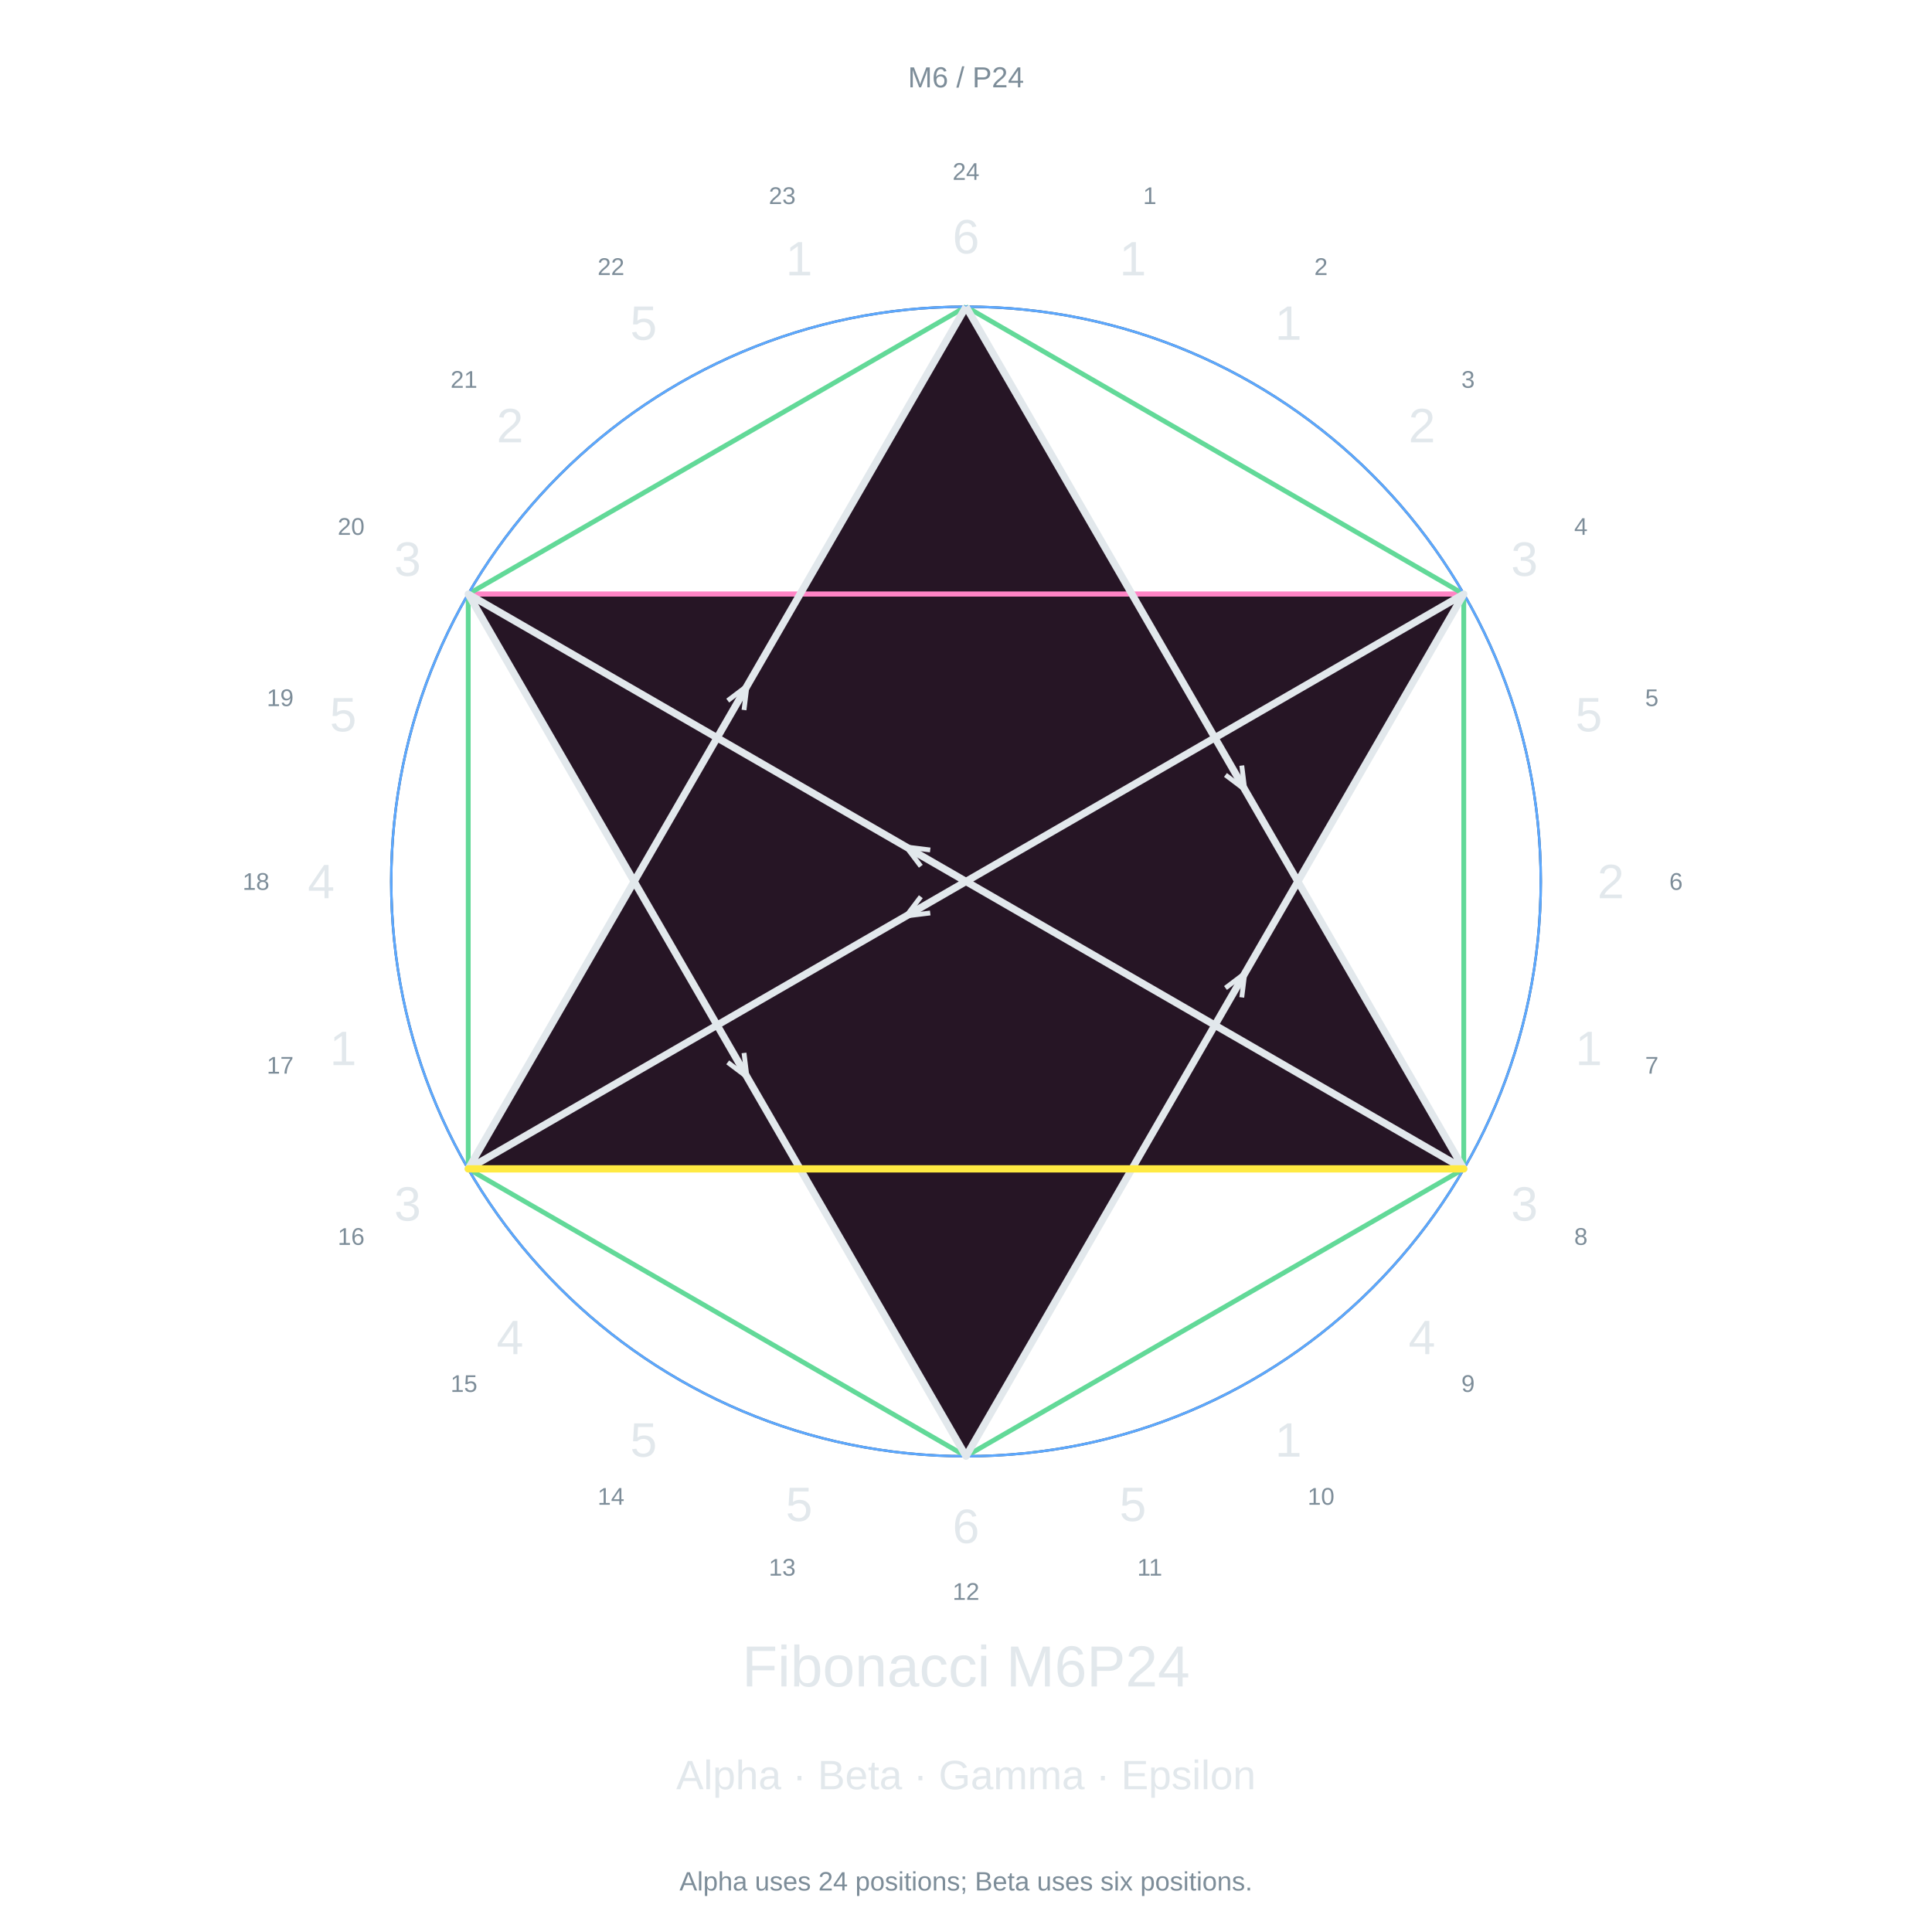
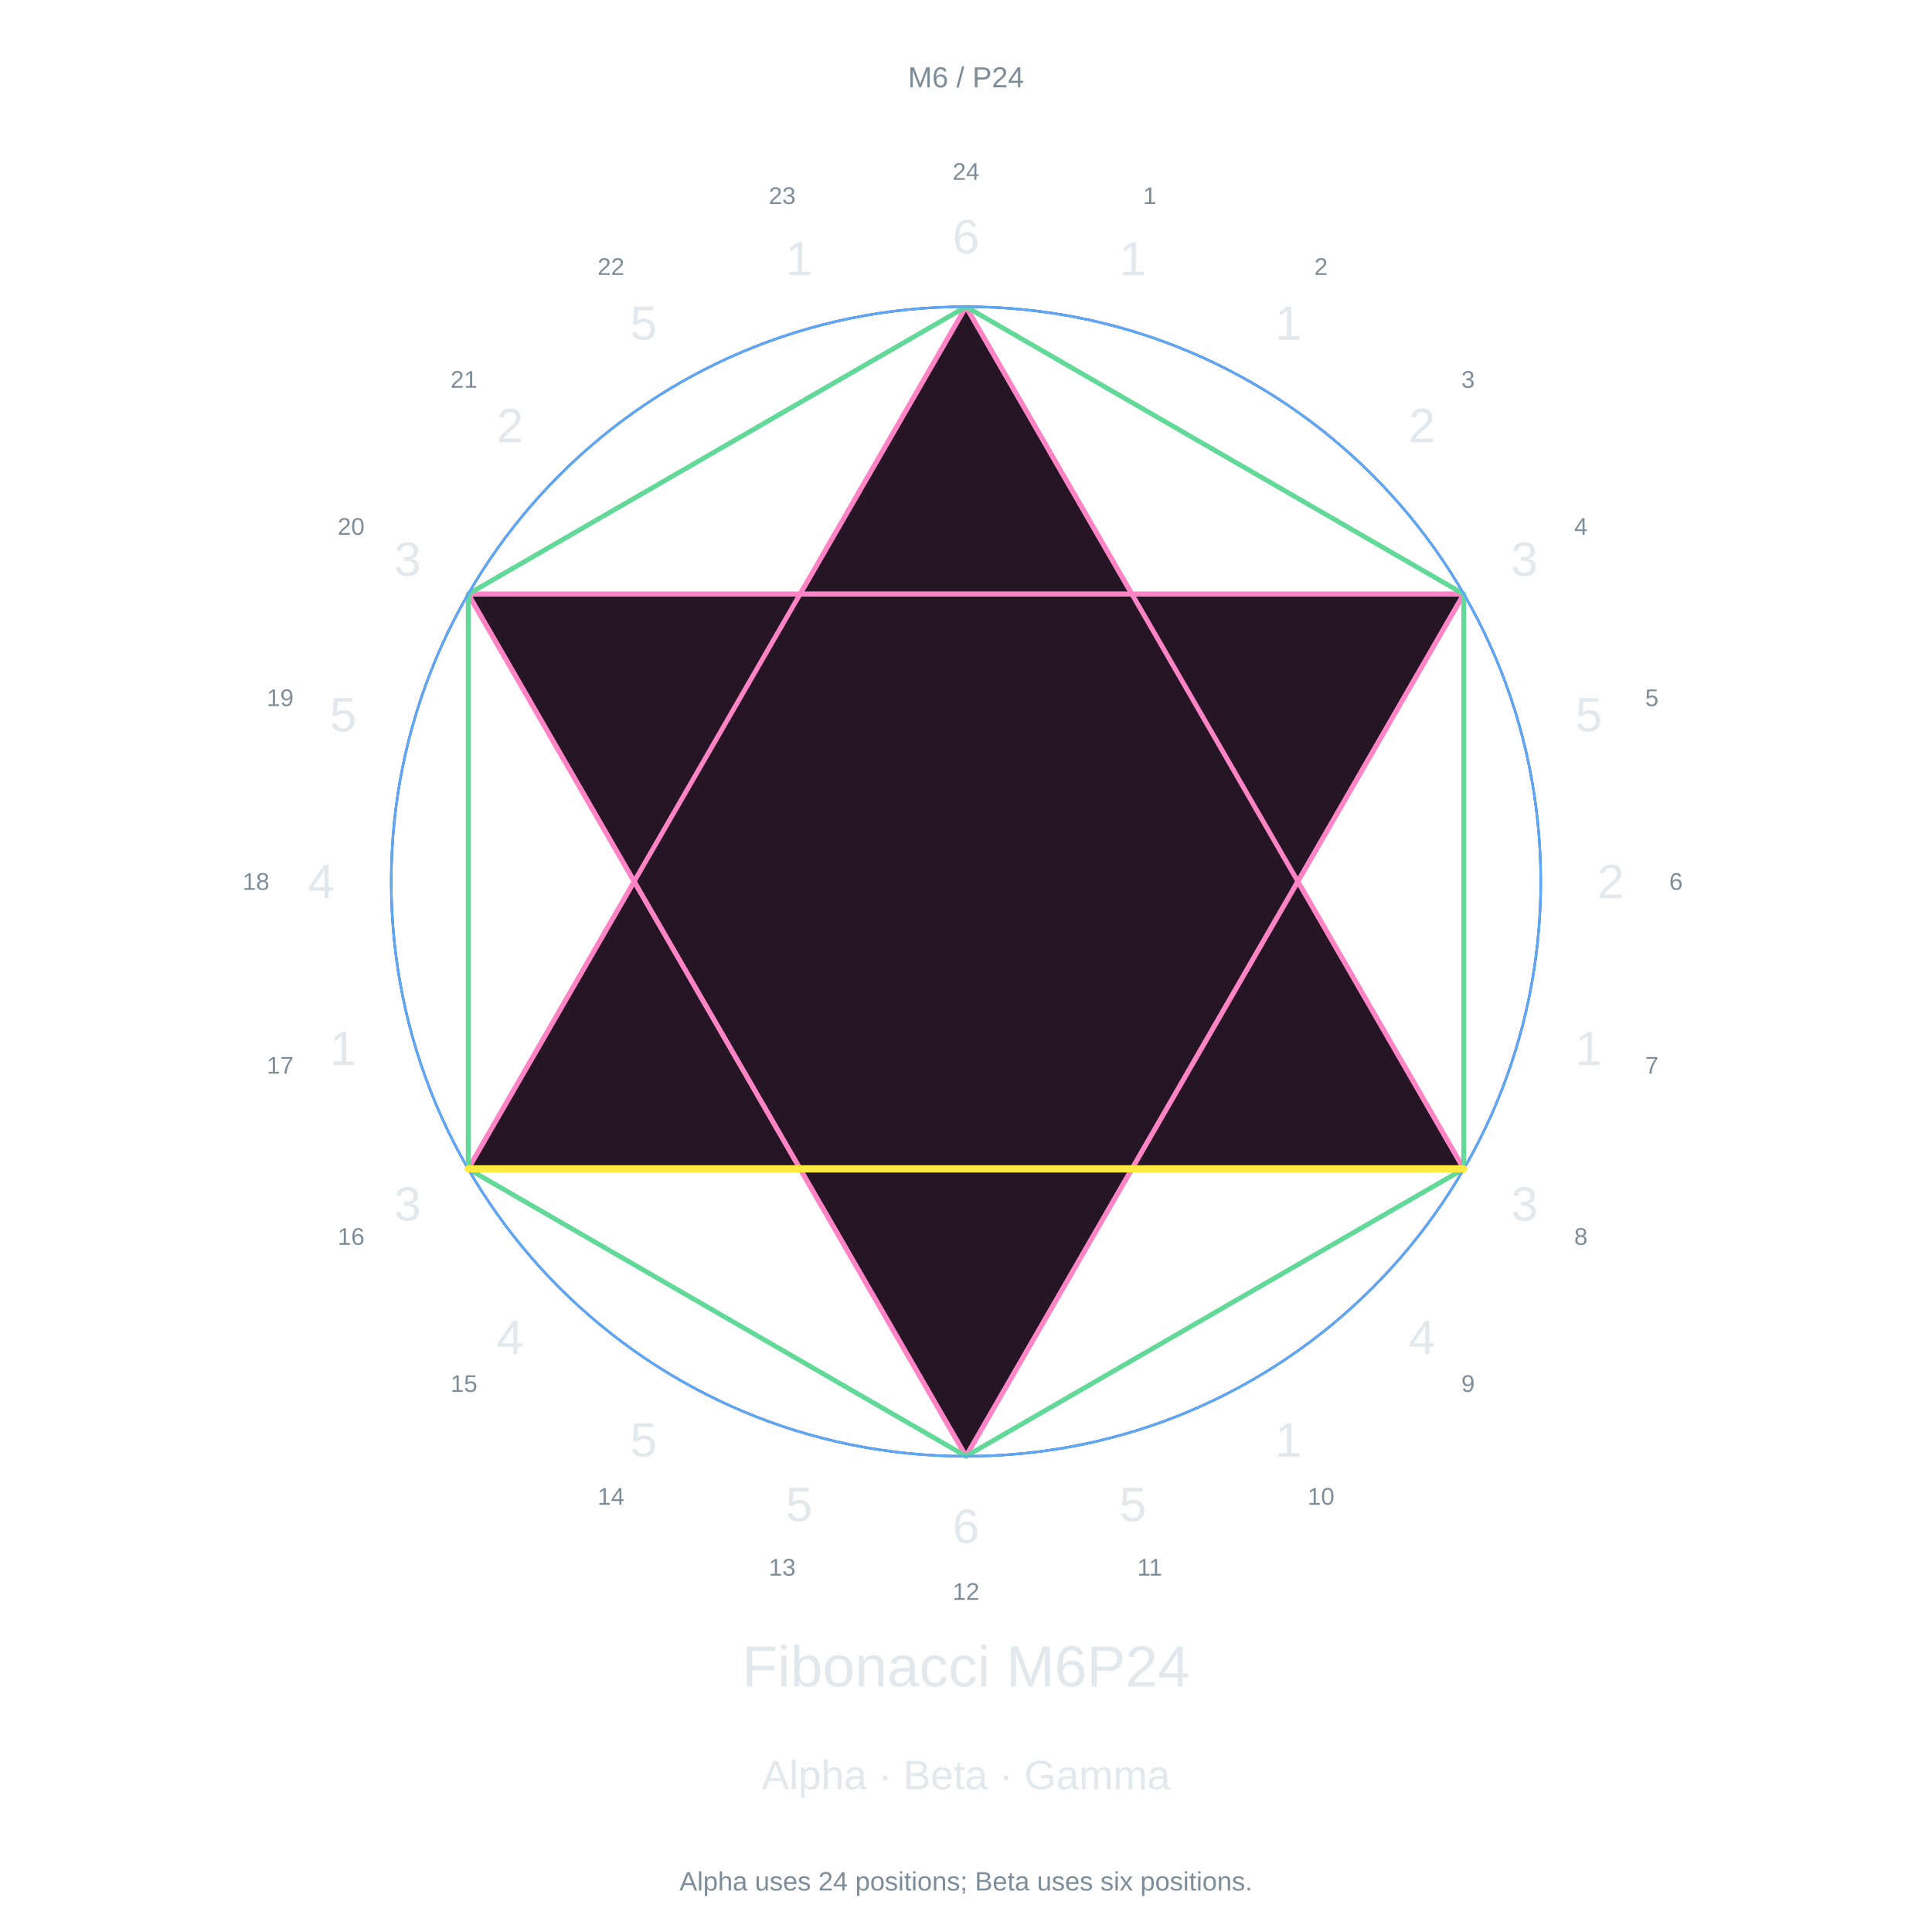
<svg xmlns="http://www.w3.org/2000/svg" viewBox="0 0 800 800" role="img">
  <circle cx="400" cy="365" r="238" stroke="#34434e" stroke-width="1" fill="none" />
  <polyline points="400.000,127.000 606.114,484.000 193.886,484.000 400.000,127.000" stroke="#ff84c5" stroke-width="2" fill="#261525" stroke-linejoin="round" />
  <polyline points="606.114,246.000 400.000,603.000 193.886,246.000 606.114,246.000" stroke="#ff84c5" stroke-width="2" fill="#261525" stroke-linejoin="round" />
  <polyline points="400.000,127.000 606.114,484.000 193.886,484.000 400.000,127.000" stroke="#ff84c5" stroke-width="2" fill="none" stroke-linejoin="round" />
  <polyline points="606.114,246.000 400.000,603.000 193.886,246.000 606.114,246.000" stroke="#ff84c5" stroke-width="2" fill="none" stroke-linejoin="round" />
  <polyline points="400.000,127.000 606.114,246.000 606.114,484.000 400.000,603.000 193.886,484.000 193.886,246.000 400.000,127.000" stroke="#62d998" stroke-width="2" fill="none" stroke-linejoin="round" />
  <circle cx="400" cy="365" r="238" stroke="#5ca8ff" stroke-width="1" fill="none" />
  <text x="400.0" y="98.0" font-family="Arial, sans-serif" font-size="20" fill="#e2e8ec" text-anchor="middle" dominant-baseline="central">6</text>
  <text x="400.0" y="71.0" font-family="Arial, sans-serif" font-size="10" fill="#7d8d99" text-anchor="middle" dominant-baseline="central">24</text>
  <text x="469.105" y="107.098" font-family="Arial, sans-serif" font-size="20" fill="#e2e8ec" text-anchor="middle" dominant-baseline="central">1</text>
  <text x="476.093" y="81.018" font-family="Arial, sans-serif" font-size="10" fill="#7d8d99" text-anchor="middle" dominant-baseline="central">1</text>
  <text x="533.5" y="133.771" font-family="Arial, sans-serif" font-size="20" fill="#e2e8ec" text-anchor="middle" dominant-baseline="central">1</text>
  <text x="547.0" y="110.389" font-family="Arial, sans-serif" font-size="10" fill="#7d8d99" text-anchor="middle" dominant-baseline="central">2</text>
  <text x="588.798" y="176.202" font-family="Arial, sans-serif" font-size="20" fill="#e2e8ec" text-anchor="middle" dominant-baseline="central">2</text>
  <text x="607.889" y="157.111" font-family="Arial, sans-serif" font-size="10" fill="#7d8d99" text-anchor="middle" dominant-baseline="central">3</text>
  <text x="631.229" y="231.5" font-family="Arial, sans-serif" font-size="20" fill="#e2e8ec" text-anchor="middle" dominant-baseline="central">3</text>
  <text x="654.611" y="218" font-family="Arial, sans-serif" font-size="10" fill="#7d8d99" text-anchor="middle" dominant-baseline="central">4</text>
  <text x="657.902" y="295.895" font-family="Arial, sans-serif" font-size="20" fill="#e2e8ec" text-anchor="middle" dominant-baseline="central">5</text>
  <text x="683.982" y="288.907" font-family="Arial, sans-serif" font-size="10" fill="#7d8d99" text-anchor="middle" dominant-baseline="central">5</text>
  <text x="667.0" y="365.0" font-family="Arial, sans-serif" font-size="20" fill="#e2e8ec" text-anchor="middle" dominant-baseline="central">2</text>
  <text x="694.0" y="365.0" font-family="Arial, sans-serif" font-size="10" fill="#7d8d99" text-anchor="middle" dominant-baseline="central">6</text>
  <text x="657.902" y="434.105" font-family="Arial, sans-serif" font-size="20" fill="#e2e8ec" text-anchor="middle" dominant-baseline="central">1</text>
  <text x="683.982" y="441.093" font-family="Arial, sans-serif" font-size="10" fill="#7d8d99" text-anchor="middle" dominant-baseline="central">7</text>
  <text x="631.229" y="498.5" font-family="Arial, sans-serif" font-size="20" fill="#e2e8ec" text-anchor="middle" dominant-baseline="central">3</text>
  <text x="654.611" y="512" font-family="Arial, sans-serif" font-size="10" fill="#7d8d99" text-anchor="middle" dominant-baseline="central">8</text>
  <text x="588.798" y="553.798" font-family="Arial, sans-serif" font-size="20" fill="#e2e8ec" text-anchor="middle" dominant-baseline="central">4</text>
  <text x="607.889" y="572.889" font-family="Arial, sans-serif" font-size="10" fill="#7d8d99" text-anchor="middle" dominant-baseline="central">9</text>
  <text x="533.5" y="596.229" font-family="Arial, sans-serif" font-size="20" fill="#e2e8ec" text-anchor="middle" dominant-baseline="central">1</text>
  <text x="547.0" y="619.611" font-family="Arial, sans-serif" font-size="10" fill="#7d8d99" text-anchor="middle" dominant-baseline="central">10</text>
  <text x="469.105" y="622.902" font-family="Arial, sans-serif" font-size="20" fill="#e2e8ec" text-anchor="middle" dominant-baseline="central">5</text>
  <text x="476.093" y="648.982" font-family="Arial, sans-serif" font-size="10" fill="#7d8d99" text-anchor="middle" dominant-baseline="central">11</text>
  <text x="400" y="632.0" font-family="Arial, sans-serif" font-size="20" fill="#e2e8ec" text-anchor="middle" dominant-baseline="central">6</text>
  <text x="400" y="659.0" font-family="Arial, sans-serif" font-size="10" fill="#7d8d99" text-anchor="middle" dominant-baseline="central">12</text>
  <text x="330.895" y="622.902" font-family="Arial, sans-serif" font-size="20" fill="#e2e8ec" text-anchor="middle" dominant-baseline="central">5</text>
  <text x="323.907" y="648.982" font-family="Arial, sans-serif" font-size="10" fill="#7d8d99" text-anchor="middle" dominant-baseline="central">13</text>
  <text x="266.5" y="596.229" font-family="Arial, sans-serif" font-size="20" fill="#e2e8ec" text-anchor="middle" dominant-baseline="central">5</text>
  <text x="253" y="619.611" font-family="Arial, sans-serif" font-size="10" fill="#7d8d99" text-anchor="middle" dominant-baseline="central">14</text>
  <text x="211.202" y="553.798" font-family="Arial, sans-serif" font-size="20" fill="#e2e8ec" text-anchor="middle" dominant-baseline="central">4</text>
  <text x="192.111" y="572.889" font-family="Arial, sans-serif" font-size="10" fill="#7d8d99" text-anchor="middle" dominant-baseline="central">15</text>
  <text x="168.771" y="498.5" font-family="Arial, sans-serif" font-size="20" fill="#e2e8ec" text-anchor="middle" dominant-baseline="central">3</text>
  <text x="145.389" y="512" font-family="Arial, sans-serif" font-size="10" fill="#7d8d99" text-anchor="middle" dominant-baseline="central">16</text>
  <text x="142.098" y="434.105" font-family="Arial, sans-serif" font-size="20" fill="#e2e8ec" text-anchor="middle" dominant-baseline="central">1</text>
  <text x="116.018" y="441.093" font-family="Arial, sans-serif" font-size="10" fill="#7d8d99" text-anchor="middle" dominant-baseline="central">17</text>
  <text x="133.0" y="365" font-family="Arial, sans-serif" font-size="20" fill="#e2e8ec" text-anchor="middle" dominant-baseline="central">4</text>
  <text x="106.0" y="365" font-family="Arial, sans-serif" font-size="10" fill="#7d8d99" text-anchor="middle" dominant-baseline="central">18</text>
  <text x="142.098" y="295.895" font-family="Arial, sans-serif" font-size="20" fill="#e2e8ec" text-anchor="middle" dominant-baseline="central">5</text>
  <text x="116.018" y="288.907" font-family="Arial, sans-serif" font-size="10" fill="#7d8d99" text-anchor="middle" dominant-baseline="central">19</text>
  <text x="168.771" y="231.5" font-family="Arial, sans-serif" font-size="20" fill="#e2e8ec" text-anchor="middle" dominant-baseline="central">3</text>
  <text x="145.389" y="218" font-family="Arial, sans-serif" font-size="10" fill="#7d8d99" text-anchor="middle" dominant-baseline="central">20</text>
  <text x="211.202" y="176.202" font-family="Arial, sans-serif" font-size="20" fill="#e2e8ec" text-anchor="middle" dominant-baseline="central">2</text>
  <text x="192.111" y="157.111" font-family="Arial, sans-serif" font-size="10" fill="#7d8d99" text-anchor="middle" dominant-baseline="central">21</text>
  <text x="266.5" y="133.771" font-family="Arial, sans-serif" font-size="20" fill="#e2e8ec" text-anchor="middle" dominant-baseline="central">5</text>
  <text x="253" y="110.389" font-family="Arial, sans-serif" font-size="10" fill="#7d8d99" text-anchor="middle" dominant-baseline="central">22</text>
  <text x="330.895" y="107.098" font-family="Arial, sans-serif" font-size="20" fill="#e2e8ec" text-anchor="middle" dominant-baseline="central">1</text>
  <text x="323.907" y="81.018" font-family="Arial, sans-serif" font-size="10" fill="#7d8d99" text-anchor="middle" dominant-baseline="central">23</text>
-   <polyline points="400.000,127.000 606.114,484.000 193.886,246.000 400.000,603.000 606.114,246.000 193.886,484.000 400.000,127.000" stroke="#e2e8ec" stroke-width="3" fill="none" stroke-linejoin="round" />
-   <polyline points="507.446,320.890 515.424,326.920 514.191,316.996" stroke="#e2e8ec" stroke-width="2" fill="none" stroke-linejoin="round" />
-   <polyline points="385.190,351.953 375.266,350.720 381.296,358.698" stroke="#e2e8ec" stroke-width="2" fill="none" stroke-linejoin="round" />
-   <polyline points="301.332,439.890 309.310,445.920 308.077,435.996" stroke="#e2e8ec" stroke-width="2" fill="none" stroke-linejoin="round" />
-   <polyline points="514.191,413.004 515.424,403.080 507.446,409.110" stroke="#e2e8ec" stroke-width="2" fill="none" stroke-linejoin="round" />
-   <polyline points="381.296,371.302 375.266,379.280 385.190,378.047" stroke="#e2e8ec" stroke-width="2" fill="none" stroke-linejoin="round" />
-   <polyline points="308.077,294.004 309.310,284.080 301.332,290.110" stroke="#e2e8ec" stroke-width="2" fill="none" stroke-linejoin="round" />
  <polyline points="193.886,484.000 606.114,484.000 193.886,484.000 606.114,484.000 193.886,484.000 606.114,484.000 193.886,484.000" stroke="#ffea42" stroke-width="3" fill="none" stroke-linejoin="round" />
  <text x="400" y="32" font-family="Arial, sans-serif" font-size="12" fill="#7d8d99" text-anchor="middle" dominant-baseline="central">M6 / P24</text>
  <text x="400" y="690" font-family="Arial, sans-serif" font-size="24" fill="#e2e8ec" text-anchor="middle" dominant-baseline="central">Fibonacci M6P24</text>
-   <text x="400" y="735" font-family="Arial, sans-serif" font-size="17" fill="#e2e8ec" text-anchor="middle" dominant-baseline="central">Alpha · Beta · Gamma · Epsilon</text>
+   <text x="400" y="735" font-family="Arial, sans-serif" font-size="17" fill="#e2e8ec" text-anchor="middle" dominant-baseline="central">Alpha · Beta · Gamma</text>
  <text x="400" y="779" font-family="Arial, sans-serif" font-size="11" fill="#7d8d99" text-anchor="middle" dominant-baseline="central">Alpha uses 24 positions; Beta uses six positions.</text>
</svg>
